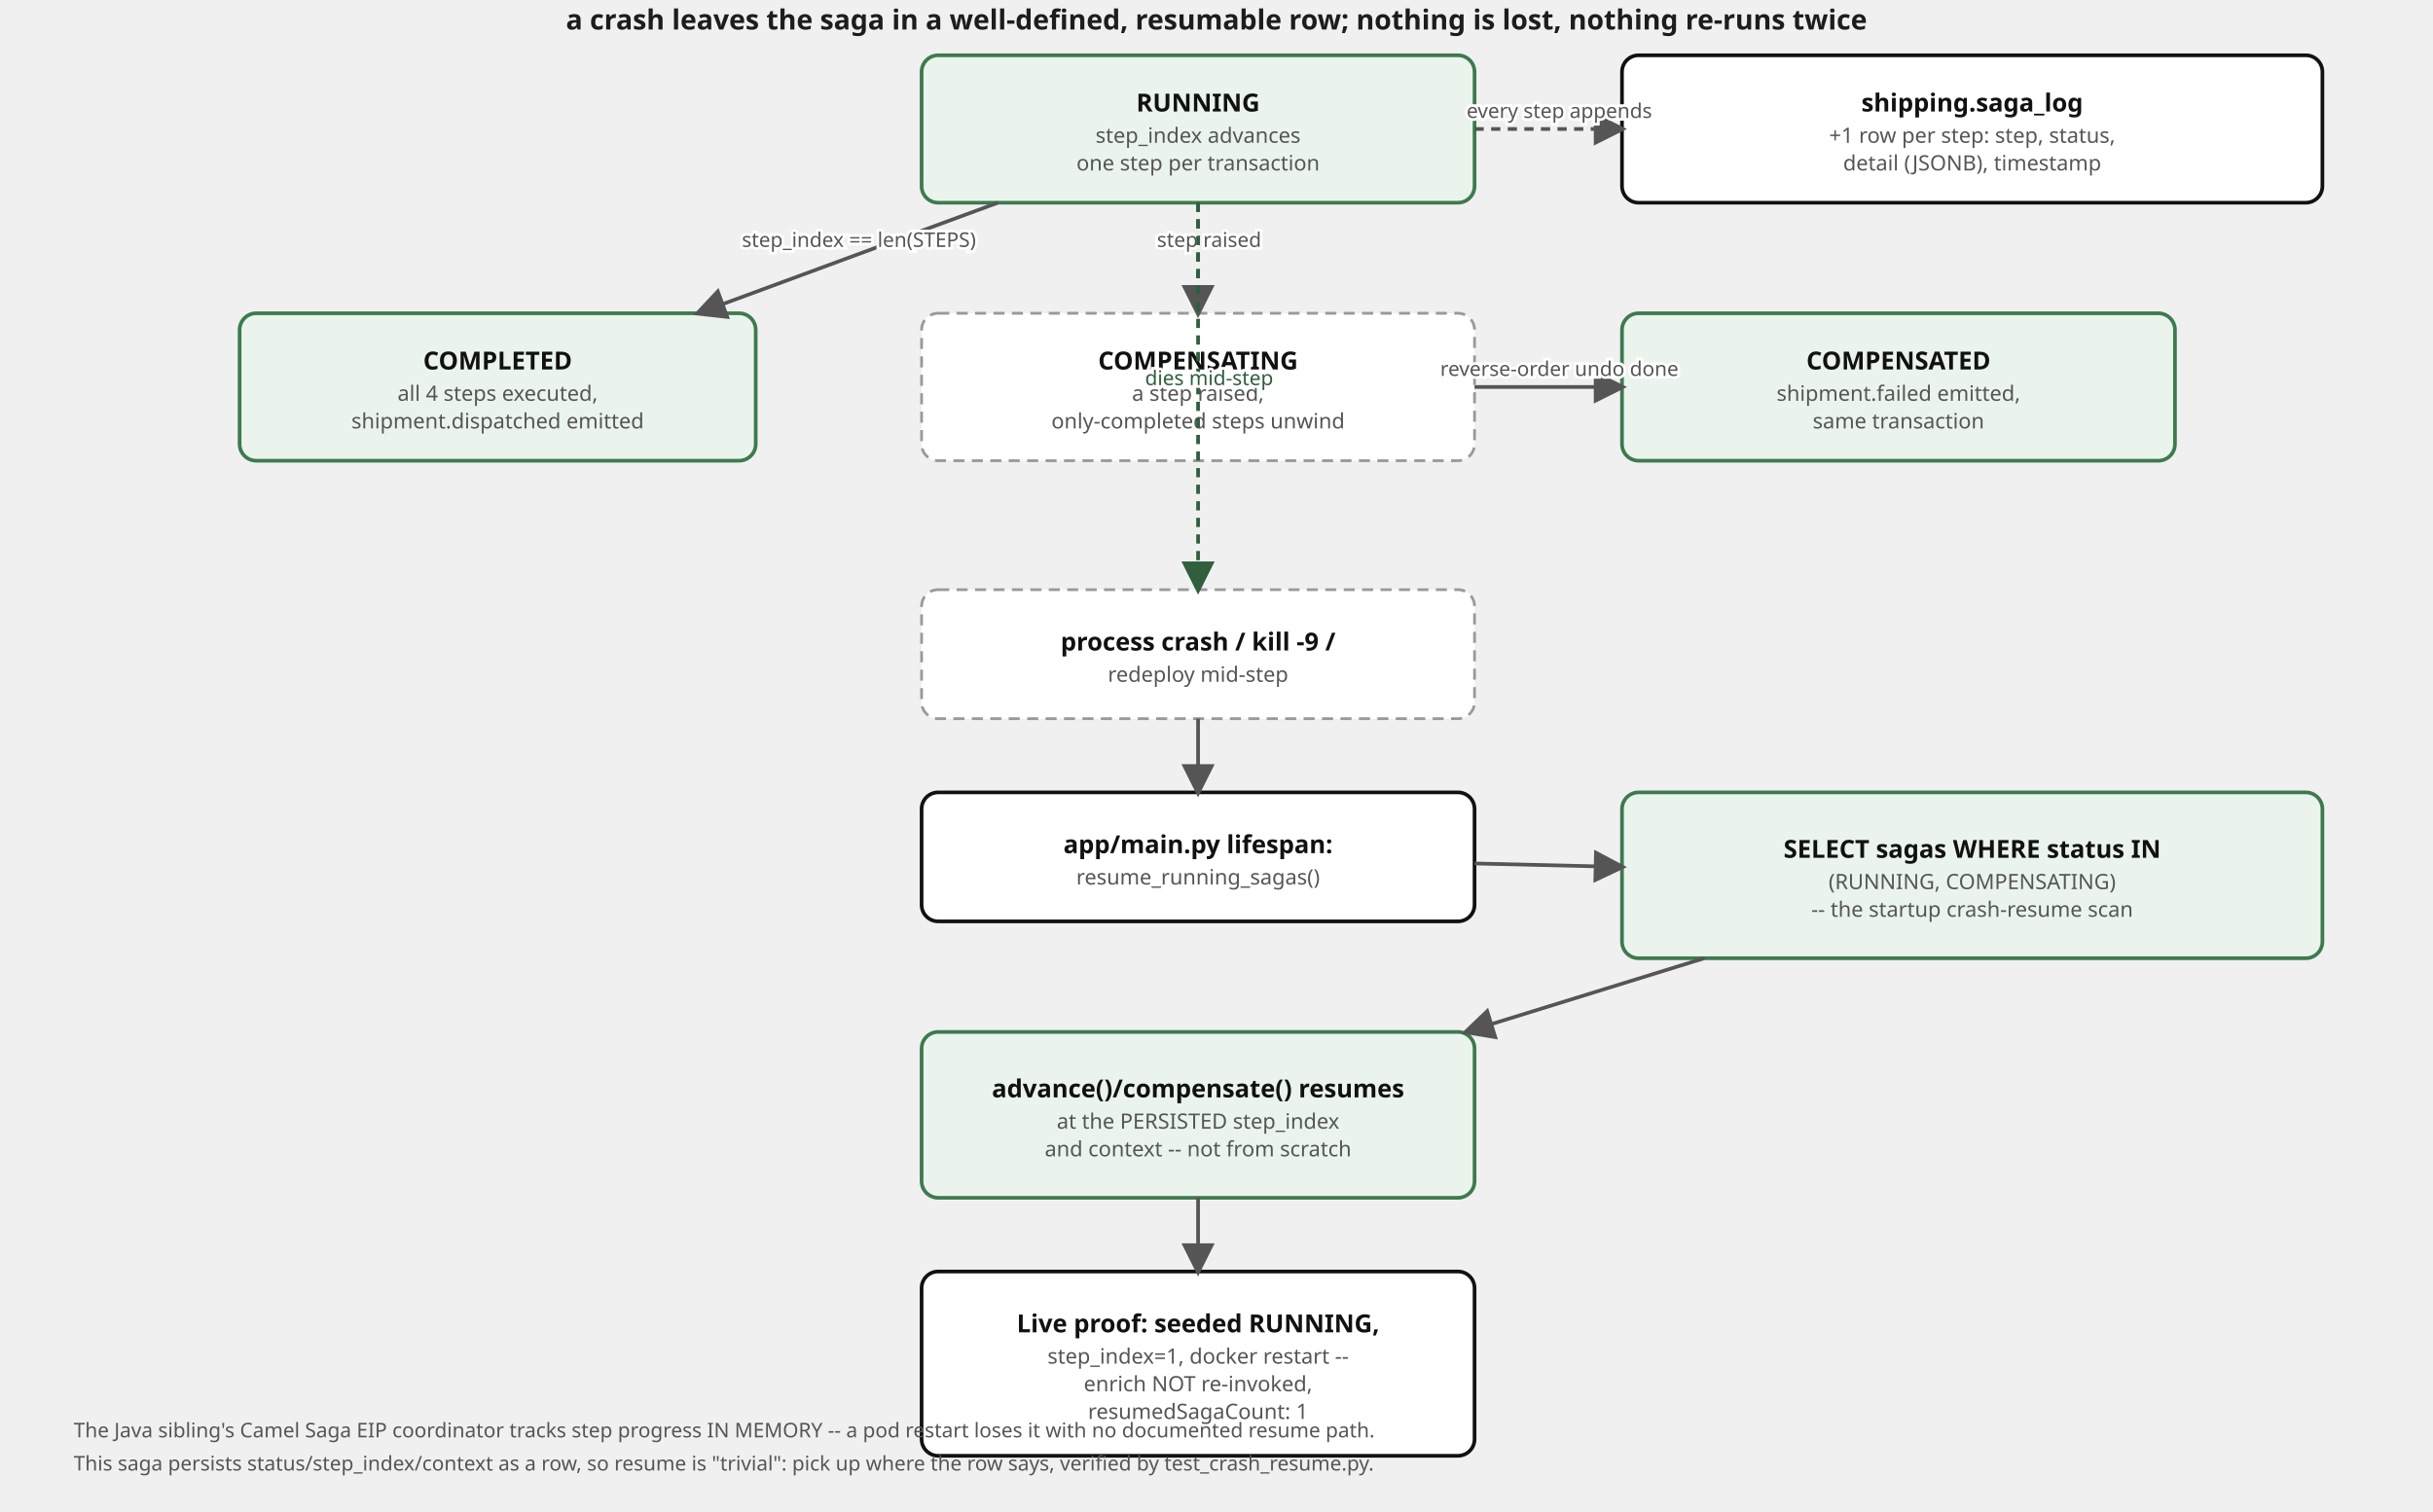
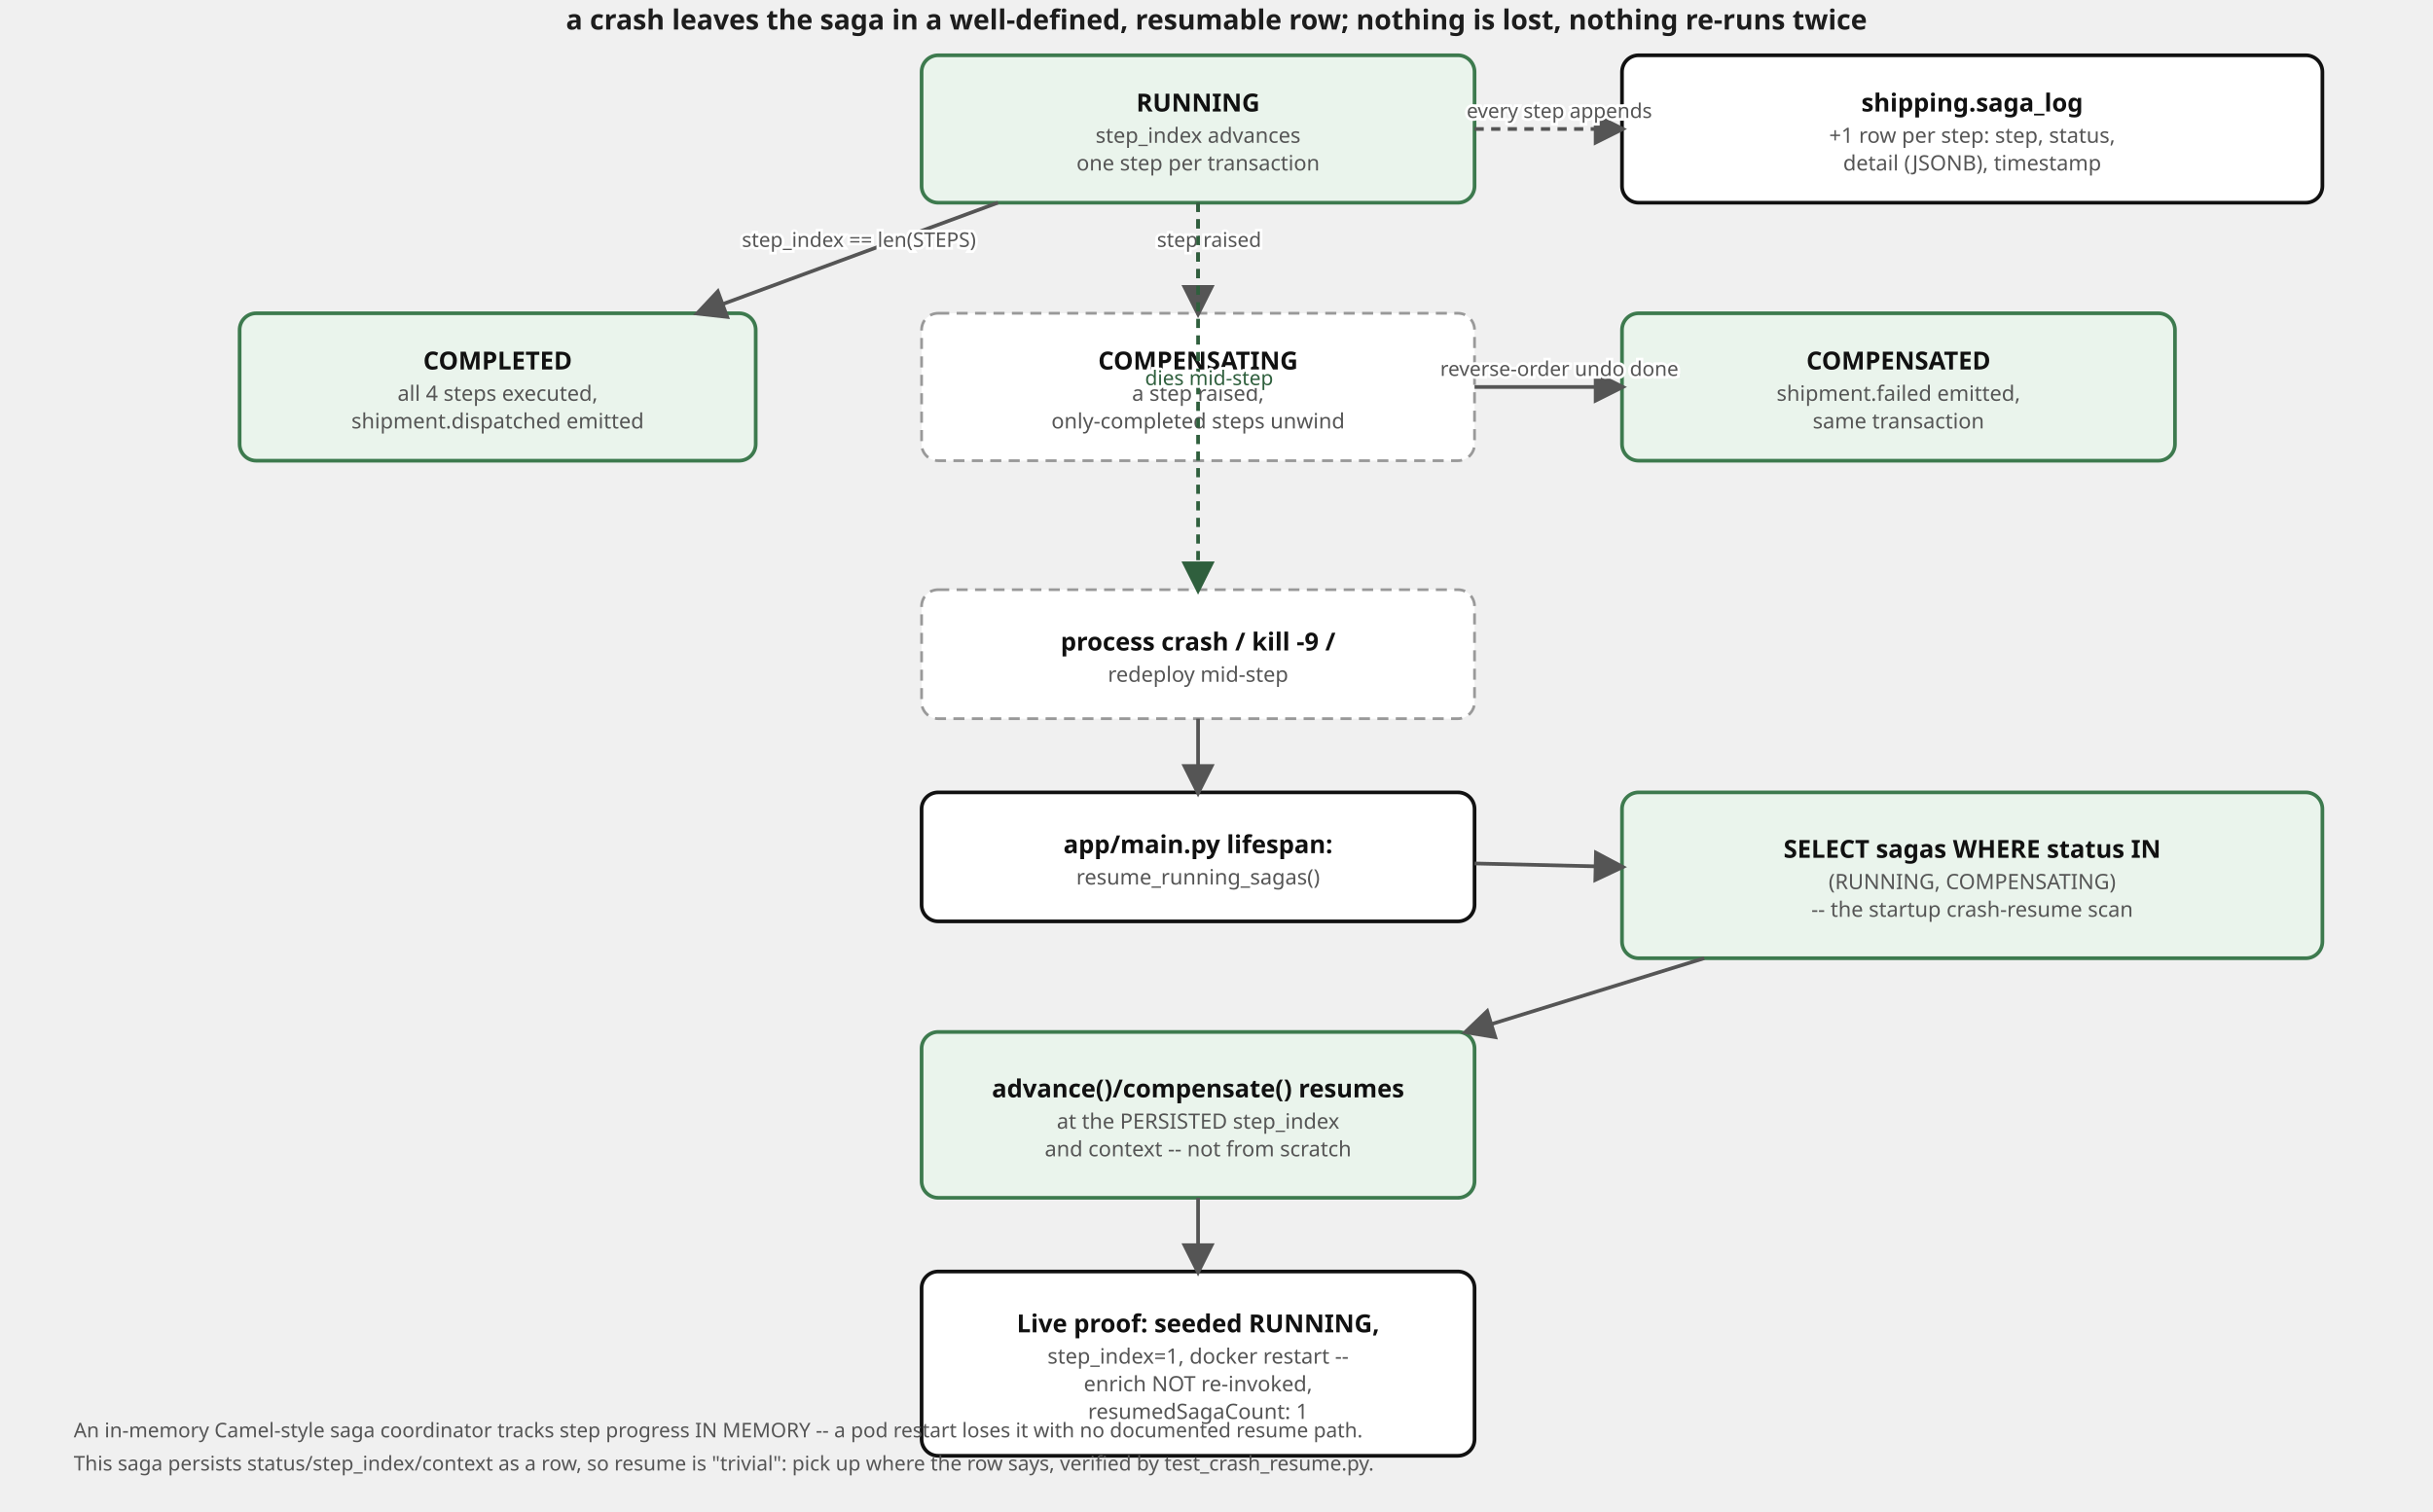
<svg xmlns="http://www.w3.org/2000/svg" viewBox="0 0 1320 820" font-family="'Red Hat Text', system-ui, sans-serif" role="img">
  <defs>
    <marker id="a" viewBox="0 0 10 10" refX="8.5" refY="5" markerWidth="9" markerHeight="9" orient="auto-start-reverse">
      <path d="M0,0 L10,5 L0,10 z" fill="#555" />
    </marker>
    <marker id="am" viewBox="0 0 10 10" refX="8.5" refY="5" markerWidth="9" markerHeight="9" orient="auto-start-reverse">
      <path d="M0,0 L10,5 L0,10 z" fill="#2f5f3d" />
    </marker>
  </defs>
  <rect x="500" y="30" width="300" height="80" rx="9" fill="#eaf4ec" stroke="#3d7a4e" stroke-width="2" />
  <text x="650.0" y="60.5" font-size="13.5" font-weight="700" fill="#111111" text-anchor="middle">RUNNING</text>
  <text x="650.0" y="77.5" font-size="11.5" fill="#555555" text-anchor="middle">step_index advances</text>
  <text x="650.0" y="92.5" font-size="11.5" fill="#555555" text-anchor="middle">one step per transaction</text>
  <rect x="880" y="30" width="380" height="80" rx="9" fill="#ffffff" stroke="#111111" stroke-width="2" />
  <text x="1070.0" y="60.5" font-size="13.5" font-weight="700" fill="#111111" text-anchor="middle">shipping.saga_log</text>
  <text x="1070.0" y="77.5" font-size="11.5" fill="#555555" text-anchor="middle">+1 row per step: step, status,</text>
  <text x="1070.0" y="92.5" font-size="11.5" fill="#555555" text-anchor="middle">detail (JSONB), timestamp</text>
  <rect x="130" y="170" width="280" height="80" rx="9" fill="#eaf4ec" stroke="#3d7a4e" stroke-width="2" />
  <text x="270.0" y="200.5" font-size="13.5" font-weight="700" fill="#111111" text-anchor="middle">COMPLETED</text>
  <text x="270.0" y="217.5" font-size="11.5" fill="#555555" text-anchor="middle">all 4 steps executed,</text>
  <text x="270.0" y="232.5" font-size="11.5" fill="#555555" text-anchor="middle">shipment.dispatched emitted</text>
  <rect x="500" y="170" width="300" height="80" rx="9" fill="#ffffff" stroke="#999999" stroke-width="1.5" stroke-dasharray="6 4" />
  <text x="650.0" y="200.5" font-size="13.5" font-weight="700" fill="#111111" text-anchor="middle">COMPENSATING</text>
  <text x="650.0" y="217.5" font-size="11.5" fill="#555555" text-anchor="middle">a step raised;</text>
  <text x="650.0" y="232.5" font-size="11.5" fill="#555555" text-anchor="middle">only-completed steps unwind</text>
  <rect x="880" y="170" width="300" height="80" rx="9" fill="#eaf4ec" stroke="#3d7a4e" stroke-width="2" />
  <text x="1030.0" y="200.5" font-size="13.5" font-weight="700" fill="#111111" text-anchor="middle">COMPENSATED</text>
  <text x="1030.0" y="217.5" font-size="11.5" fill="#555555" text-anchor="middle">shipment.failed emitted,</text>
  <text x="1030.0" y="232.5" font-size="11.5" fill="#555555" text-anchor="middle">same transaction</text>
  <rect x="500" y="320" width="300" height="70" rx="9" fill="#ffffff" stroke="#999999" stroke-width="1.5" stroke-dasharray="6 4" />
  <text x="650.0" y="353.0" font-size="13.5" font-weight="700" fill="#111111" text-anchor="middle">process crash / kill -9 /</text>
  <text x="650.0" y="370.0" font-size="11.5" fill="#555555" text-anchor="middle">redeploy mid-step</text>
  <rect x="500" y="430" width="300" height="70" rx="9" fill="#ffffff" stroke="#111111" stroke-width="2" />
  <text x="650.0" y="463.0" font-size="13.5" font-weight="700" fill="#111111" text-anchor="middle">app/main.py lifespan:</text>
  <text x="650.0" y="480.0" font-size="11.5" fill="#555555" text-anchor="middle">resume_running_sagas()</text>
  <rect x="880" y="430" width="380" height="90" rx="9" fill="#eaf4ec" stroke="#3d7a4e" stroke-width="2" />
  <text x="1070.0" y="465.5" font-size="13.5" font-weight="700" fill="#111111" text-anchor="middle">SELECT sagas WHERE status IN</text>
  <text x="1070.0" y="482.5" font-size="11.5" fill="#555555" text-anchor="middle">(RUNNING, COMPENSATING)</text>
  <text x="1070.0" y="497.5" font-size="11.5" fill="#555555" text-anchor="middle">-- the startup crash-resume scan</text>
  <rect x="500" y="560" width="300" height="90" rx="9" fill="#eaf4ec" stroke="#3d7a4e" stroke-width="2" />
  <text x="650.0" y="595.5" font-size="13.5" font-weight="700" fill="#111111" text-anchor="middle">advance()/compensate() resumes</text>
  <text x="650.0" y="612.5" font-size="11.5" fill="#555555" text-anchor="middle">at the PERSISTED step_index</text>
  <text x="650.0" y="627.5" font-size="11.5" fill="#555555" text-anchor="middle">and context -- not from scratch</text>
  <rect x="500" y="690" width="300" height="100" rx="9" fill="#ffffff" stroke="#111111" stroke-width="2" />
  <text x="650.0" y="723.0" font-size="13.5" font-weight="700" fill="#111111" text-anchor="middle">Live proof: seeded RUNNING,</text>
  <text x="650.0" y="740.0" font-size="11.5" fill="#555555" text-anchor="middle">step_index=1, docker restart --</text>
  <text x="650.0" y="755.0" font-size="11.5" fill="#555555" text-anchor="middle">enrich NOT re-invoked,</text>
  <text x="650.0" y="770.0" font-size="11.5" fill="#555555" text-anchor="middle">resumedSagaCount: 1</text>
  <path d="M800.0,70.0 L880.0,70.0" fill="none" stroke="#555" stroke-width="2" stroke-dasharray="5 4" marker-end="url(#a)" />
  <text x="846.0" y="64.0" font-size="11" fill="#ffffff" stroke="#ffffff" stroke-width="3" paint-order="stroke" text-anchor="middle">every step appends</text>
  <text x="846.0" y="64.0" font-size="11" fill="#555" text-anchor="middle">every step appends</text>
  <path d="M541.429,110.0 L378.571,170.0" fill="none" stroke="#555" stroke-width="2" marker-end="url(#a)" />
  <text x="466.0" y="134.0" font-size="11" fill="#ffffff" stroke="#ffffff" stroke-width="3" paint-order="stroke" text-anchor="middle">step_index == len(STEPS)</text>
  <text x="466.0" y="134.0" font-size="11" fill="#555" text-anchor="middle">step_index == len(STEPS)</text>
  <path d="M650.0,110.0 L650.0,170.0" fill="none" stroke="#555" stroke-width="2" stroke-dasharray="5 4" marker-end="url(#a)" />
  <text x="656.0" y="134.0" font-size="11" fill="#ffffff" stroke="#ffffff" stroke-width="3" paint-order="stroke" text-anchor="middle">step raised</text>
  <text x="656.0" y="134.0" font-size="11" fill="#555" text-anchor="middle">step raised</text>
  <path d="M800.0,210.0 L880.0,210.0" fill="none" stroke="#555" stroke-width="2" marker-end="url(#a)" />
  <text x="846.0" y="204.0" font-size="11" fill="#ffffff" stroke="#ffffff" stroke-width="3" paint-order="stroke" text-anchor="middle">reverse-order undo done</text>
  <text x="846.0" y="204.0" font-size="11" fill="#555" text-anchor="middle">reverse-order undo done</text>
  <path d="M650.0,110.0 L650.0,320.0" fill="none" stroke="#2f5f3d" stroke-width="2" stroke-dasharray="5 4" marker-end="url(#am)" />
  <text x="656.0" y="209.0" font-size="11" fill="#ffffff" stroke="#ffffff" stroke-width="3" paint-order="stroke" text-anchor="middle">dies mid-step</text>
  <text x="656.0" y="209.0" font-size="11" fill="#2f5f3d" text-anchor="middle">dies mid-step</text>
  <path d="M650.0,390.0 L650.0,430.0" fill="none" stroke="#555" stroke-width="2" marker-end="url(#a)" />
  <path d="M800.0,468.571 L880.0,470.476" fill="none" stroke="#555" stroke-width="2" marker-end="url(#a)" />
  <path d="M924.615,520.0 L795.385,560.0" fill="none" stroke="#555" stroke-width="2" marker-end="url(#a)" />
  <path d="M650.0,650.0 L650.0,690.0" fill="none" stroke="#555" stroke-width="2" marker-end="url(#a)" />
  <text x="660.0" y="16" font-size="15" fill="#1d1d1d" text-anchor="middle" font-weight="700">a crash leaves the saga in a well-defined, resumable row; nothing is lost, nothing re-runs twice</text>
-   <text x="40" y="780" font-size="11" fill="#555555" text-anchor="start">The Java sibling's Camel Saga EIP coordinator tracks step progress IN MEMORY -- a pod restart loses it with no documented resume path.</text>
+   <text x="40" y="780" font-size="11" fill="#555555" text-anchor="start">An in-memory Camel-style saga coordinator tracks step progress IN MEMORY -- a pod restart loses it with no documented resume path.</text>
  <text x="40" y="798" font-size="11" fill="#555555" text-anchor="start">This saga persists status/step_index/context as a row, so resume is "trivial": pick up where the row says, verified by test_crash_resume.py.</text>
</svg>
